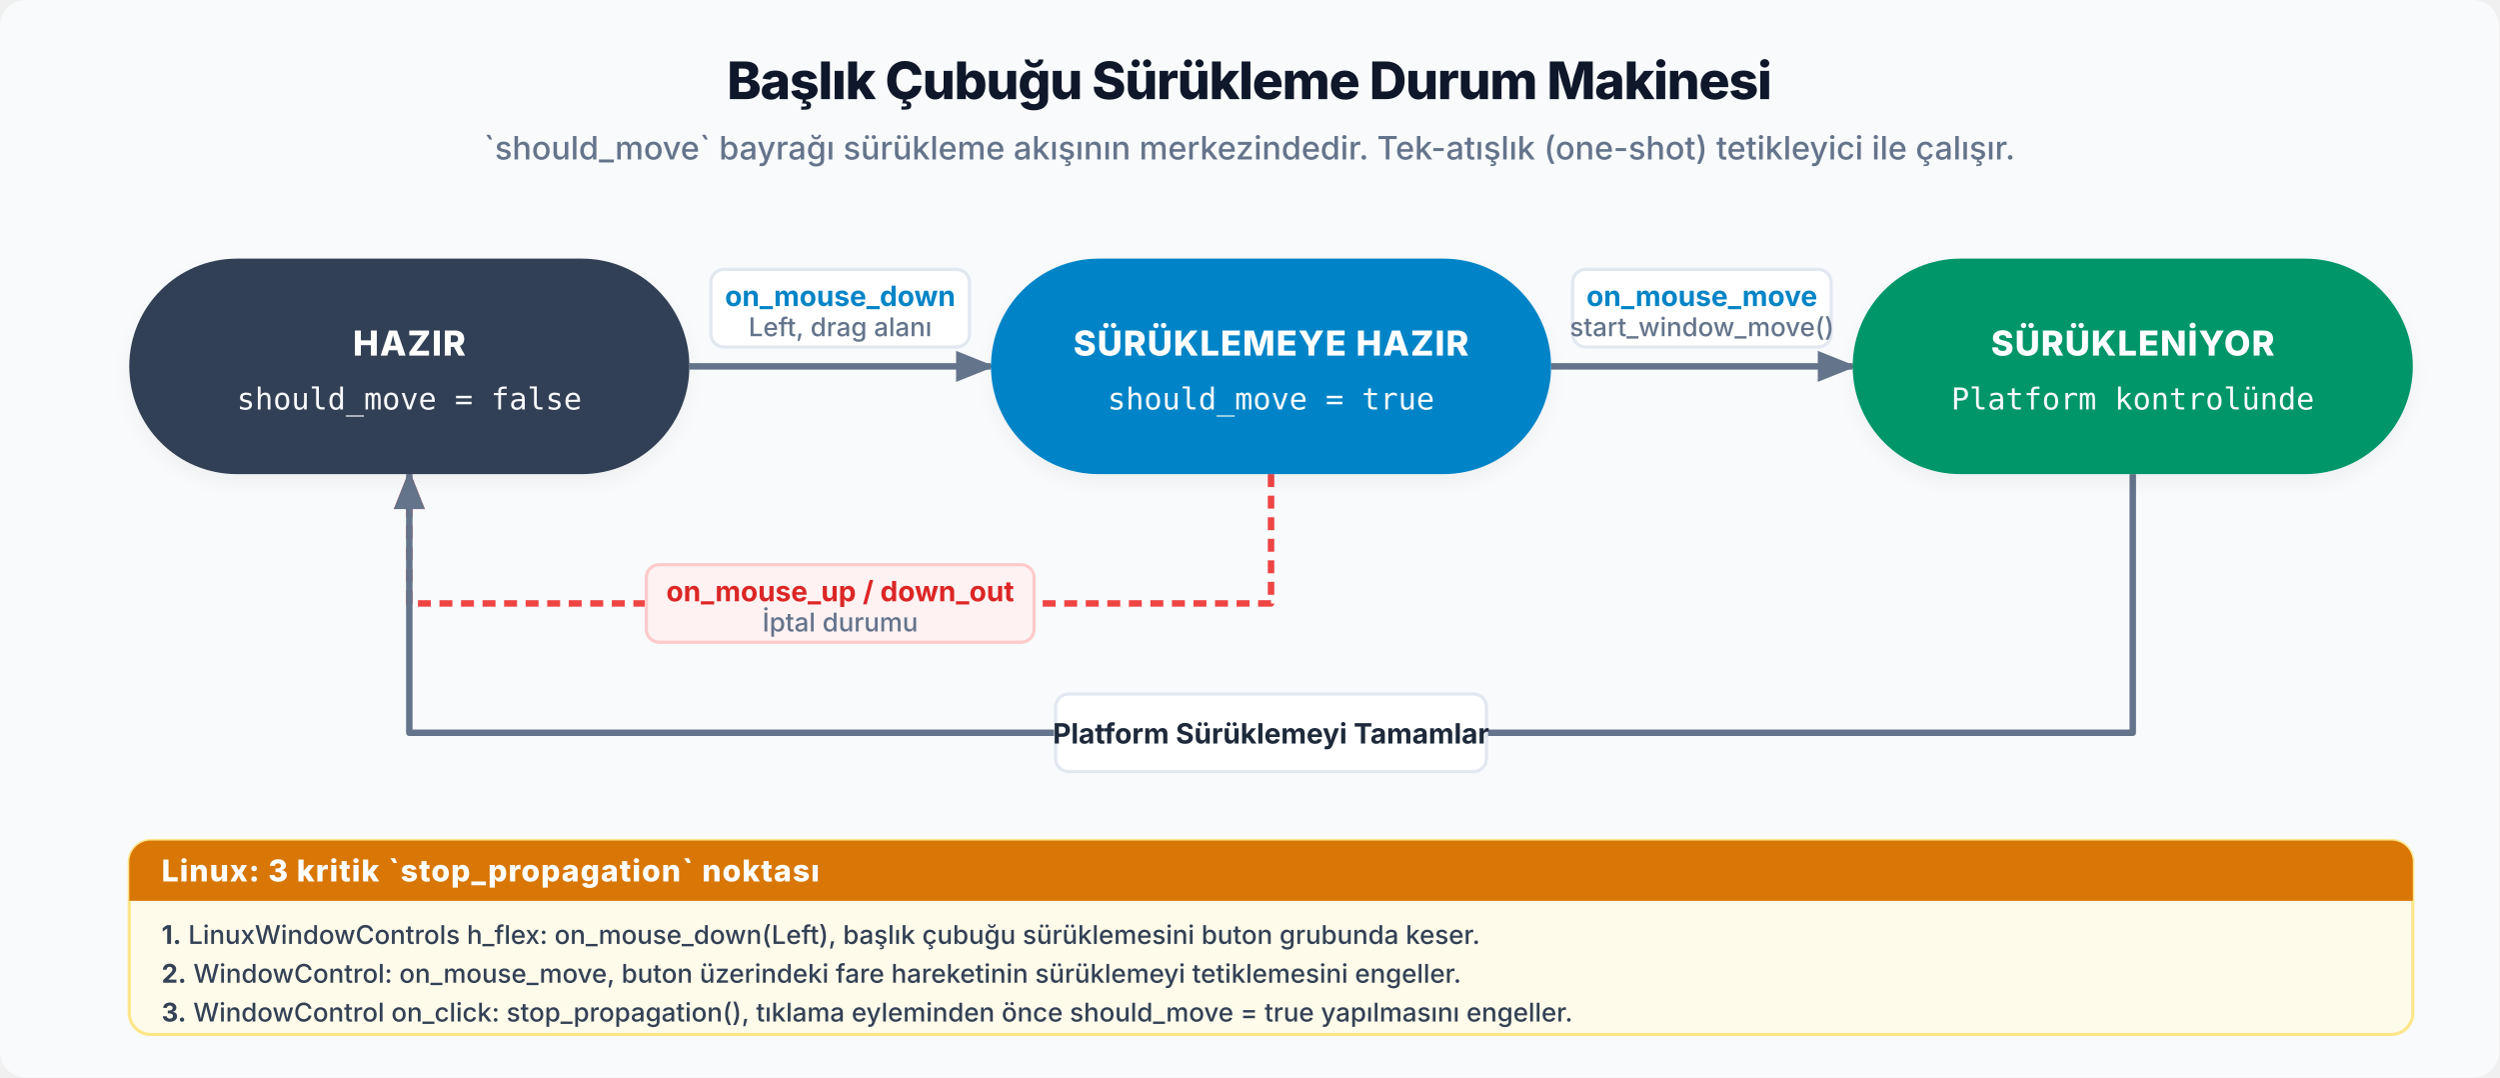
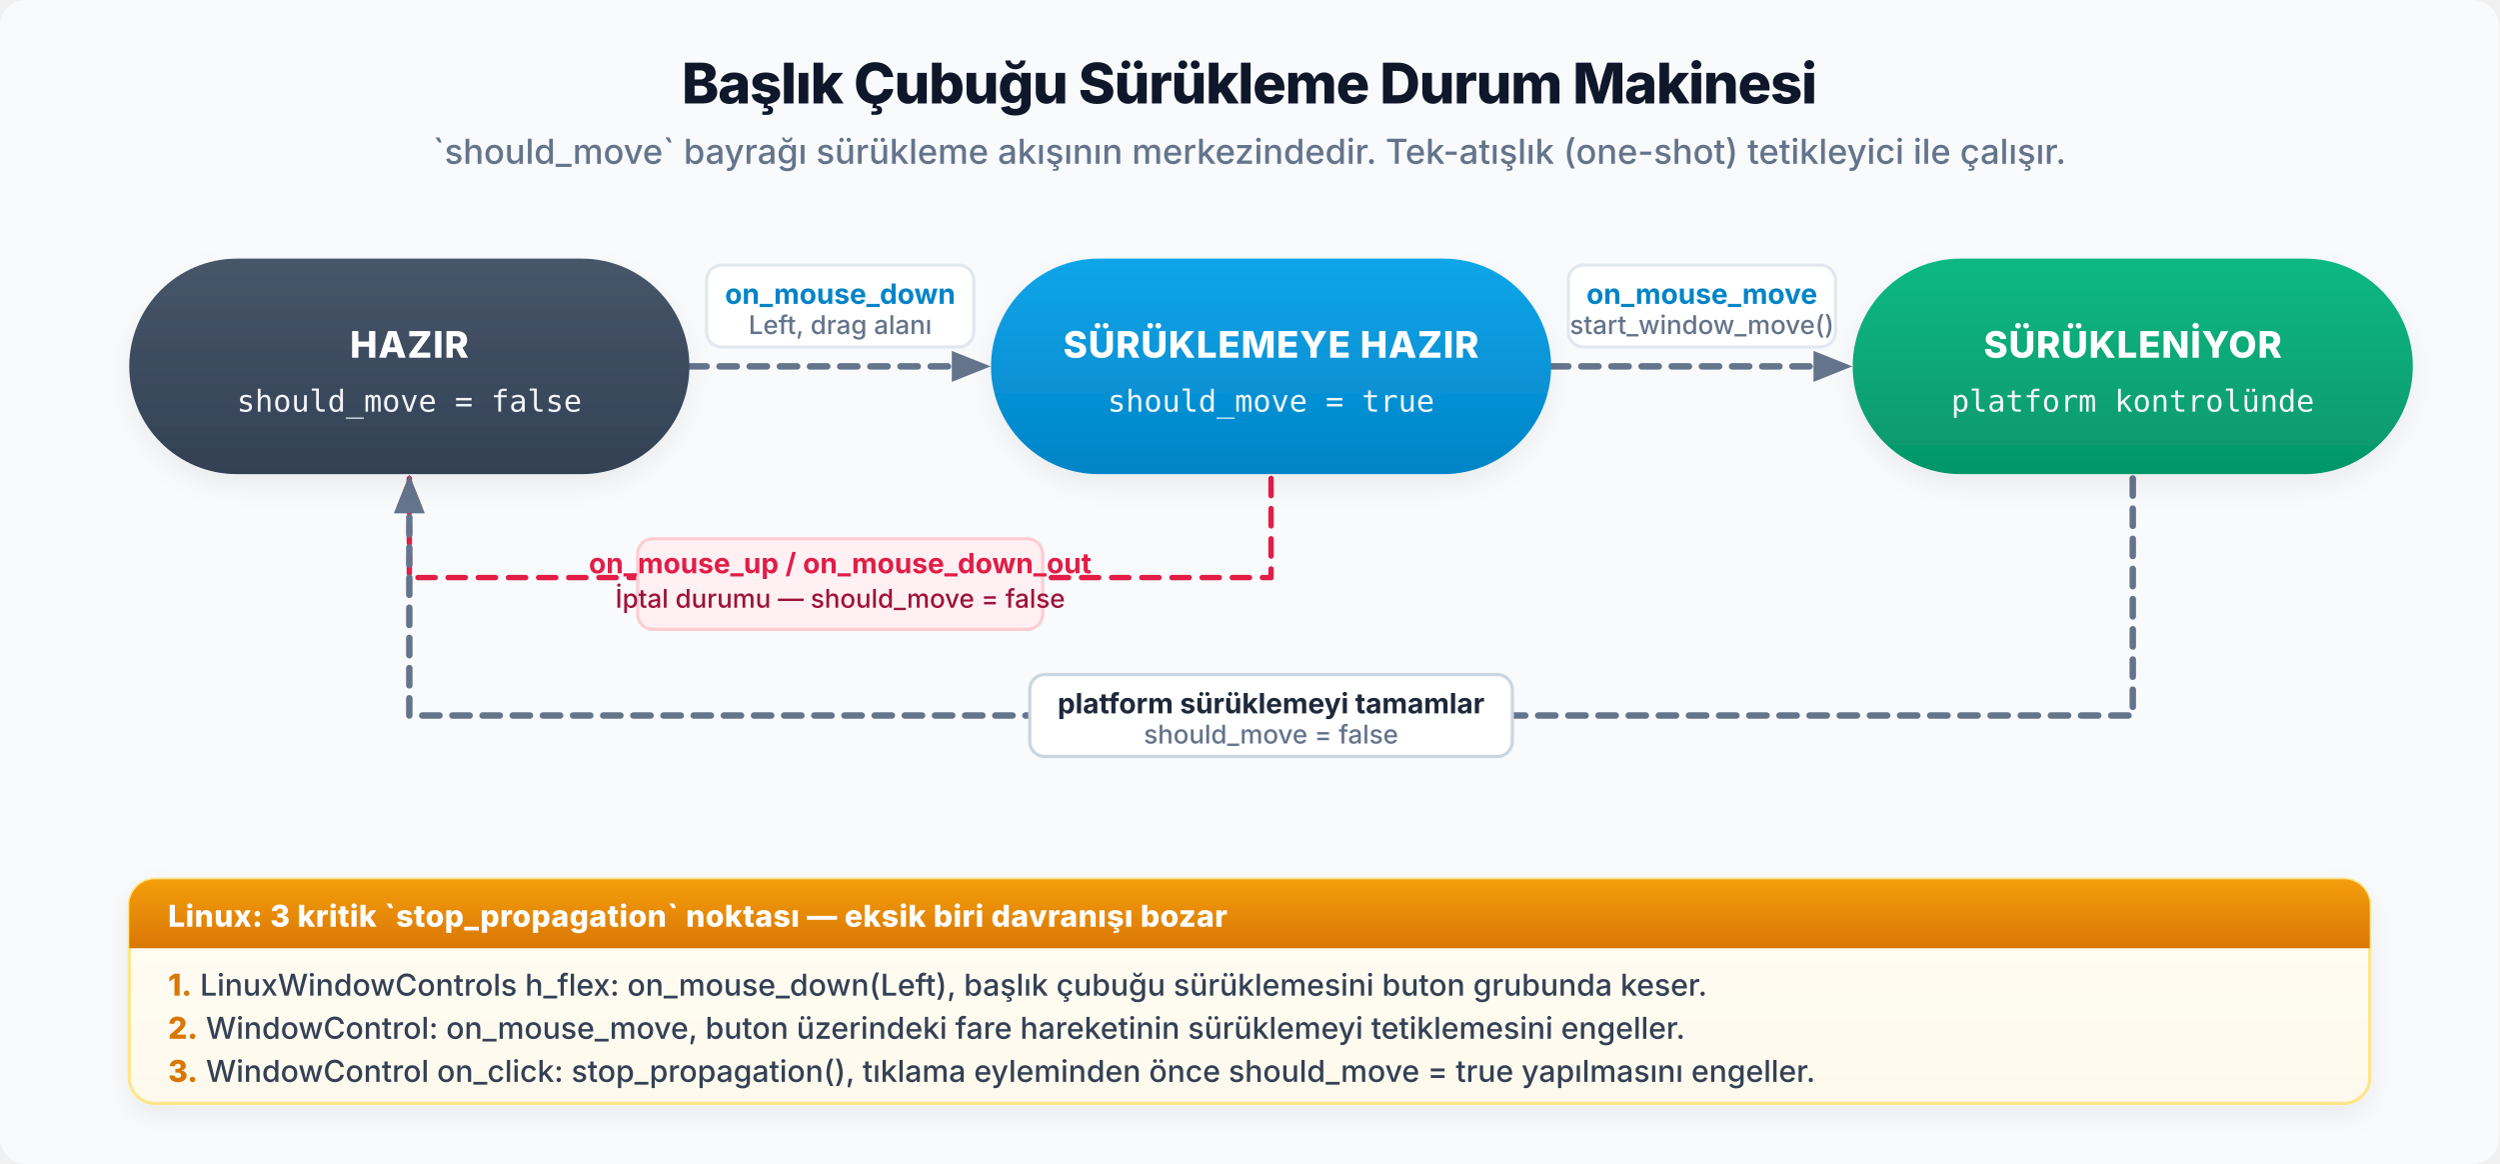
- <svg xmlns="http://www.w3.org/2000/svg" viewBox="0 0 1160 500">
+ <svg xmlns="http://www.w3.org/2000/svg" viewBox="0 0 1160 540">
  <defs>
-     <filter id="shadow" x="-10%" y="-10%" width="120%" height="120%">
-       <feDropShadow dx="0" dy="4" stdDeviation="4" flood-color="#000" flood-opacity="0.04" />
+     <filter id="shadow" x="-20%" y="-20%" width="140%" height="140%">
+       <feDropShadow dx="0" dy="5" stdDeviation="6" flood-color="#0f172a" flood-opacity="0.06" />
    </filter>
    <marker id="arrow" viewBox="0 0 10 10" refX="9" refY="5" markerWidth="6" markerHeight="6" orient="auto">
      <path d="M 0 1 L 10 5 L 0 9 Z" fill="#64748b" />
    </marker>
    <marker id="arrowRed" viewBox="0 0 10 10" refX="9" refY="5" markerWidth="6" markerHeight="6" orient="auto">
-       <path d="M 0 1 L 10 5 L 0 9 Z" fill="#ef4444" />
+       <path d="M 0 1 L 10 5 L 0 9 Z" fill="#e11d48" />
    </marker>
+     <linearGradient id="g-slate" x1="0" y1="0" x2="0" y2="1">
+       <stop offset="0" stop-color="#475569" />
+       <stop offset="1" stop-color="#334155" />
+     </linearGradient>
+     <linearGradient id="g-sky" x1="0" y1="0" x2="0" y2="1">
+       <stop offset="0" stop-color="#0ea5e9" />
+       <stop offset="1" stop-color="#0284c7" />
+     </linearGradient>
+     <linearGradient id="g-green" x1="0" y1="0" x2="0" y2="1">
+       <stop offset="0" stop-color="#10b981" />
+       <stop offset="1" stop-color="#059669" />
+     </linearGradient>
+     <linearGradient id="g-note" x1="0" y1="0" x2="0" y2="1">
+       <stop offset="0" stop-color="#fffdf5" />
+       <stop offset="1" stop-color="#fef9ec" />
+     </linearGradient>
+     <linearGradient id="g-amber" x1="0" y1="0" x2="0" y2="1">
+       <stop offset="0" stop-color="#f59e0b" />
+       <stop offset="1" stop-color="#d97706" />
+     </linearGradient>
    <style>
-       .title { font: 800 24px system-ui, -apple-system, sans-serif; fill: #0f172a; letter-spacing: -0.5px; }
-       .subtitle { font: 500 15px system-ui, -apple-system, sans-serif; fill: #64748b; }
-       .stateTitle { font: 800 16px system-ui, -apple-system, sans-serif; fill: #ffffff; letter-spacing: 0.5px; }
-       .stateVal { font: 14px ui-monospace, SFMono-Regular, Menlo, Consolas, monospace; fill: #f8fafc; }
+       .title { font: 800 26px system-ui, -apple-system, sans-serif; fill: #0f172a; letter-spacing: -0.5px; }
+       .subtitle { font: 500 16px system-ui, -apple-system, sans-serif; fill: #64748b; }
+       .stateTitle { font: 800 17px system-ui, -apple-system, sans-serif; fill: #ffffff; letter-spacing: 0.4px; }
+       .stateVal { font: 14px ui-monospace, SFMono-Regular, Menlo, Consolas, monospace; fill: #f1f5f9; }
      .edge { font: 700 13px system-ui, -apple-system, sans-serif; fill: #1e293b; }
      .edgeSub { font: 500 12px system-ui, -apple-system, sans-serif; fill: #64748b; }
-       .flow-arrow { stroke: #64748b; stroke-width: 3; fill: none; marker-end: url(#arrow); stroke-linejoin: round; }
-       .flow-arrow-red { stroke: #ef4444; stroke-width: 3; fill: none; marker-end: url(#arrowRed); stroke-linejoin: round; stroke-dasharray: 6 4; }
+       .noteTitle { font: 800 14px system-ui, -apple-system, sans-serif; fill: #ffffff; letter-spacing: 0.2px; }
+       .noteBody { font: 500 14px system-ui, -apple-system, sans-serif; fill: #334155; }
+       .flow-arrow { stroke: #64748b; stroke-width: 3; fill: none; marker-end: url(#arrow); stroke-linecap: round; stroke-linejoin: round; }
+       .flow-arrow-red { stroke: #e11d48; stroke-width: 2.5; fill: none; marker-end: url(#arrowRed); stroke-linecap: round; stroke-linejoin: round; }
+ 
+       .dash { stroke-dasharray: 8 6; animation: flow 9s linear infinite; }
+       @keyframes flow { to { stroke-dashoffset: -28; } }
+ 
+       .pulse1 { animation: glow 10s ease-in-out infinite; }
+       .pulse2 { animation: glow 10s ease-in-out infinite; animation-delay: -3.3s; }
+       .pulse3 { animation: glow 10s ease-in-out infinite; animation-delay: -6.6s; }
+       @keyframes glow {
+         0%, 100% { opacity: 1; }
+         50% { opacity: 0.86; }
+       }
+       @media (prefers-reduced-motion: reduce) {
+         .dash, .pulse1, .pulse2, .pulse3 { animation: none; }
+       }
    </style>
  </defs>
  <rect width="100%" height="100%" rx="12" fill="#f8fafc" />
-   <text x="580" y="46" text-anchor="middle" class="title">Başlık Çubuğu Sürükleme Durum Makinesi</text>
-   <text x="580" y="74" text-anchor="middle" class="subtitle">`should_move` bayrağı sürükleme akışının merkezindedir. Tek-atışlık (one-shot) tetikleyici ile çalışır.</text>
-   <path d="M 320 170 L 460 170" class="flow-arrow" />
-   <rect x="330" y="125" width="120" height="36" rx="6" fill="#ffffff" stroke="#e2e8f0" stroke-width="1.5" />
-   <text x="390" y="142" text-anchor="middle" class="edge" style="fill:#0284c7">on_mouse_down</text>
-   <text x="390" y="156" text-anchor="middle" class="edgeSub">Left, drag alanı</text>
-   <path d="M 720 170 L 860 170" class="flow-arrow" />
-   <rect x="730" y="125" width="120" height="36" rx="6" fill="#ffffff" stroke="#e2e8f0" stroke-width="1.5" />
-   <text x="790" y="142" text-anchor="middle" class="edge" style="fill:#0284c7">on_mouse_move</text>
-   <text x="790" y="156" text-anchor="middle" class="edgeSub">start_window_move()</text>
-   <path d="M 590 220 L 590 280 L 190 280 L 190 220" class="flow-arrow-red" />
-   <rect x="300" y="262" width="180" height="36" rx="6" fill="#fef2f2" stroke="#fecaca" stroke-width="1.5" />
-   <text x="390" y="279" text-anchor="middle" class="edge" style="fill:#dc2626">on_mouse_up / down_out</text>
-   <text x="390" y="293" text-anchor="middle" class="edgeSub">İptal durumu</text>
-   <path d="M 990 220 L 990 340 L 190 340 L 190 220" class="flow-arrow" />
-   <rect x="490" y="322" width="200" height="36" rx="6" fill="#ffffff" stroke="#e2e8f0" stroke-width="1.5" />
-   <text x="590" y="345" text-anchor="middle" class="edge">Platform Sürüklemeyi Tamamlar</text>
-   <rect x="60" y="120" width="260" height="100" rx="50" fill="#334155" filter="url(#shadow)" />
-   <text x="190" y="165" text-anchor="middle" class="stateTitle">HAZIR</text>
-   <text x="190" y="190" text-anchor="middle" class="stateVal">should_move = false</text>
-   <rect x="460" y="120" width="260" height="100" rx="50" fill="#0284c7" filter="url(#shadow)" />
-   <text x="590" y="165" text-anchor="middle" class="stateTitle">SÜRÜKLEMEYE HAZIR</text>
-   <text x="590" y="190" text-anchor="middle" class="stateVal">should_move = true</text>
-   <rect x="860" y="120" width="260" height="100" rx="50" fill="#059669" filter="url(#shadow)" />
-   <text x="990" y="165" text-anchor="middle" class="stateTitle">SÜRÜKLENİYOR</text>
-   <text x="990" y="190" text-anchor="middle" class="stateVal">Platform kontrolünde</text>
-   <g transform="translate(60, 390)">
-     <rect width="1060" height="90" rx="10" fill="#fffbeb" stroke="#fde68a" stroke-width="1.5" />
-     <path d="M 0 10 A 10 10 0 0 1 10 0 H 1050 A 10 10 0 0 1 1060 10 V 28 H 0 Z" fill="#d97706" />
-     <text x="15" y="19" class="stateTitle" style="font-size: 14px;">Linux: 3 kritik `stop_propagation` noktası</text>
-     <text x="15" y="48" class="edgeSub" style="fill:#334155">
-       <tspan font-weight="700">1.</tspan> LinuxWindowControls h_flex: on_mouse_down(Left), başlık çubuğu sürüklemesini buton grubunda keser.</text>
-     <text x="15" y="66" class="edgeSub" style="fill:#334155">
-       <tspan font-weight="700">2.</tspan> WindowControl: on_mouse_move, buton üzerindeki fare hareketinin sürüklemeyi tetiklemesini engeller.</text>
-     <text x="15" y="84" class="edgeSub" style="fill:#334155">
-       <tspan font-weight="700">3.</tspan> WindowControl on_click: stop_propagation(), tıklama eyleminden önce should_move = true yapılmasını engeller.</text>
+   <text x="580" y="48" text-anchor="middle" class="title">Başlık Çubuğu Sürükleme Durum Makinesi</text>
+   <text x="580" y="76" text-anchor="middle" class="subtitle">`should_move` bayrağı sürükleme akışının merkezindedir. Tek-atışlık (one-shot) tetikleyici ile çalışır.</text>
+   <path d="M 320 170 L 458 170" class="flow-arrow dash" />
+   <rect x="328" y="123" width="124" height="38" rx="7" fill="#ffffff" stroke="#e2e8f0" stroke-width="1.5" />
+   <text x="390" y="141" text-anchor="middle" class="edge" style="fill:#0284c7">on_mouse_down</text>
+   <text x="390" y="155" text-anchor="middle" class="edgeSub">Left, drag alanı</text>
+   <path d="M 720 170 L 858 170" class="flow-arrow dash" />
+   <rect x="728" y="123" width="124" height="38" rx="7" fill="#ffffff" stroke="#e2e8f0" stroke-width="1.5" />
+   <text x="790" y="141" text-anchor="middle" class="edge" style="fill:#0284c7">on_mouse_move</text>
+   <text x="790" y="155" text-anchor="middle" class="edgeSub">start_window_move()</text>
+   <path d="M 590 222 L 590 268 L 190 268 L 190 222" class="flow-arrow-red dash" />
+   <rect x="296" y="250" width="188" height="42" rx="7" fill="#fff1f3" stroke="#fecdd3" stroke-width="1.5" />
+   <text x="390" y="266" text-anchor="middle" class="edge" style="fill:#e11d48">on_mouse_up / on_mouse_down_out</text>
+   <text x="390" y="282" text-anchor="middle" class="edgeSub" style="fill:#9f1239">İptal durumu — should_move = false</text>
+   <path d="M 990 222 L 990 332 L 190 332 L 190 222" class="flow-arrow dash" />
+   <rect x="478" y="313" width="224" height="38" rx="7" fill="#ffffff" stroke="#cbd5e1" stroke-width="1.5" />
+   <text x="590" y="331" text-anchor="middle" class="edge">platform sürüklemeyi tamamlar</text>
+   <text x="590" y="345" text-anchor="middle" class="edgeSub">should_move = false</text>
+   <g class="pulse1">
+     <rect x="60" y="120" width="260" height="100" rx="50" fill="url(#g-slate)" filter="url(#shadow)" />
+     <text x="190" y="166" text-anchor="middle" class="stateTitle">HAZIR</text>
+     <text x="190" y="191" text-anchor="middle" class="stateVal">should_move = false</text>
+   </g>
+   <g class="pulse2">
+     <rect x="460" y="120" width="260" height="100" rx="50" fill="url(#g-sky)" filter="url(#shadow)" />
+     <text x="590" y="166" text-anchor="middle" class="stateTitle">SÜRÜKLEMEYE HAZIR</text>
+     <text x="590" y="191" text-anchor="middle" class="stateVal">should_move = true</text>
+   </g>
+   <g class="pulse3">
+     <rect x="860" y="120" width="260" height="100" rx="50" fill="url(#g-green)" filter="url(#shadow)" />
+     <text x="990" y="166" text-anchor="middle" class="stateTitle">SÜRÜKLENİYOR</text>
+     <text x="990" y="191" text-anchor="middle" class="stateVal">platform kontrolünde</text>
+   </g>
+   <g transform="translate(60, 408)">
+     <rect width="1040" height="104" rx="12" fill="url(#g-note)" stroke="#fde68a" stroke-width="1.5" filter="url(#shadow)" />
+     <path d="M 0 12 A 12 12 0 0 1 12 0 H 1028 A 12 12 0 0 1 1040 12 V 32 H 0 Z" fill="url(#g-amber)" />
+     <text x="18" y="22" class="noteTitle">Linux: 3 kritik `stop_propagation` noktası — eksik biri davranışı bozar</text>
+     <text x="18" y="54" class="noteBody">
+       <tspan font-weight="800" style="fill:#d97706">1.</tspan> LinuxWindowControls h_flex: on_mouse_down(Left), başlık çubuğu sürüklemesini buton grubunda keser.</text>
+     <text x="18" y="74" class="noteBody">
+       <tspan font-weight="800" style="fill:#d97706">2.</tspan> WindowControl: on_mouse_move, buton üzerindeki fare hareketinin sürüklemeyi tetiklemesini engeller.</text>
+     <text x="18" y="94" class="noteBody">
+       <tspan font-weight="800" style="fill:#d97706">3.</tspan> WindowControl on_click: stop_propagation(), tıklama eyleminden önce should_move = true yapılmasını engeller.</text>
  </g>
</svg>
